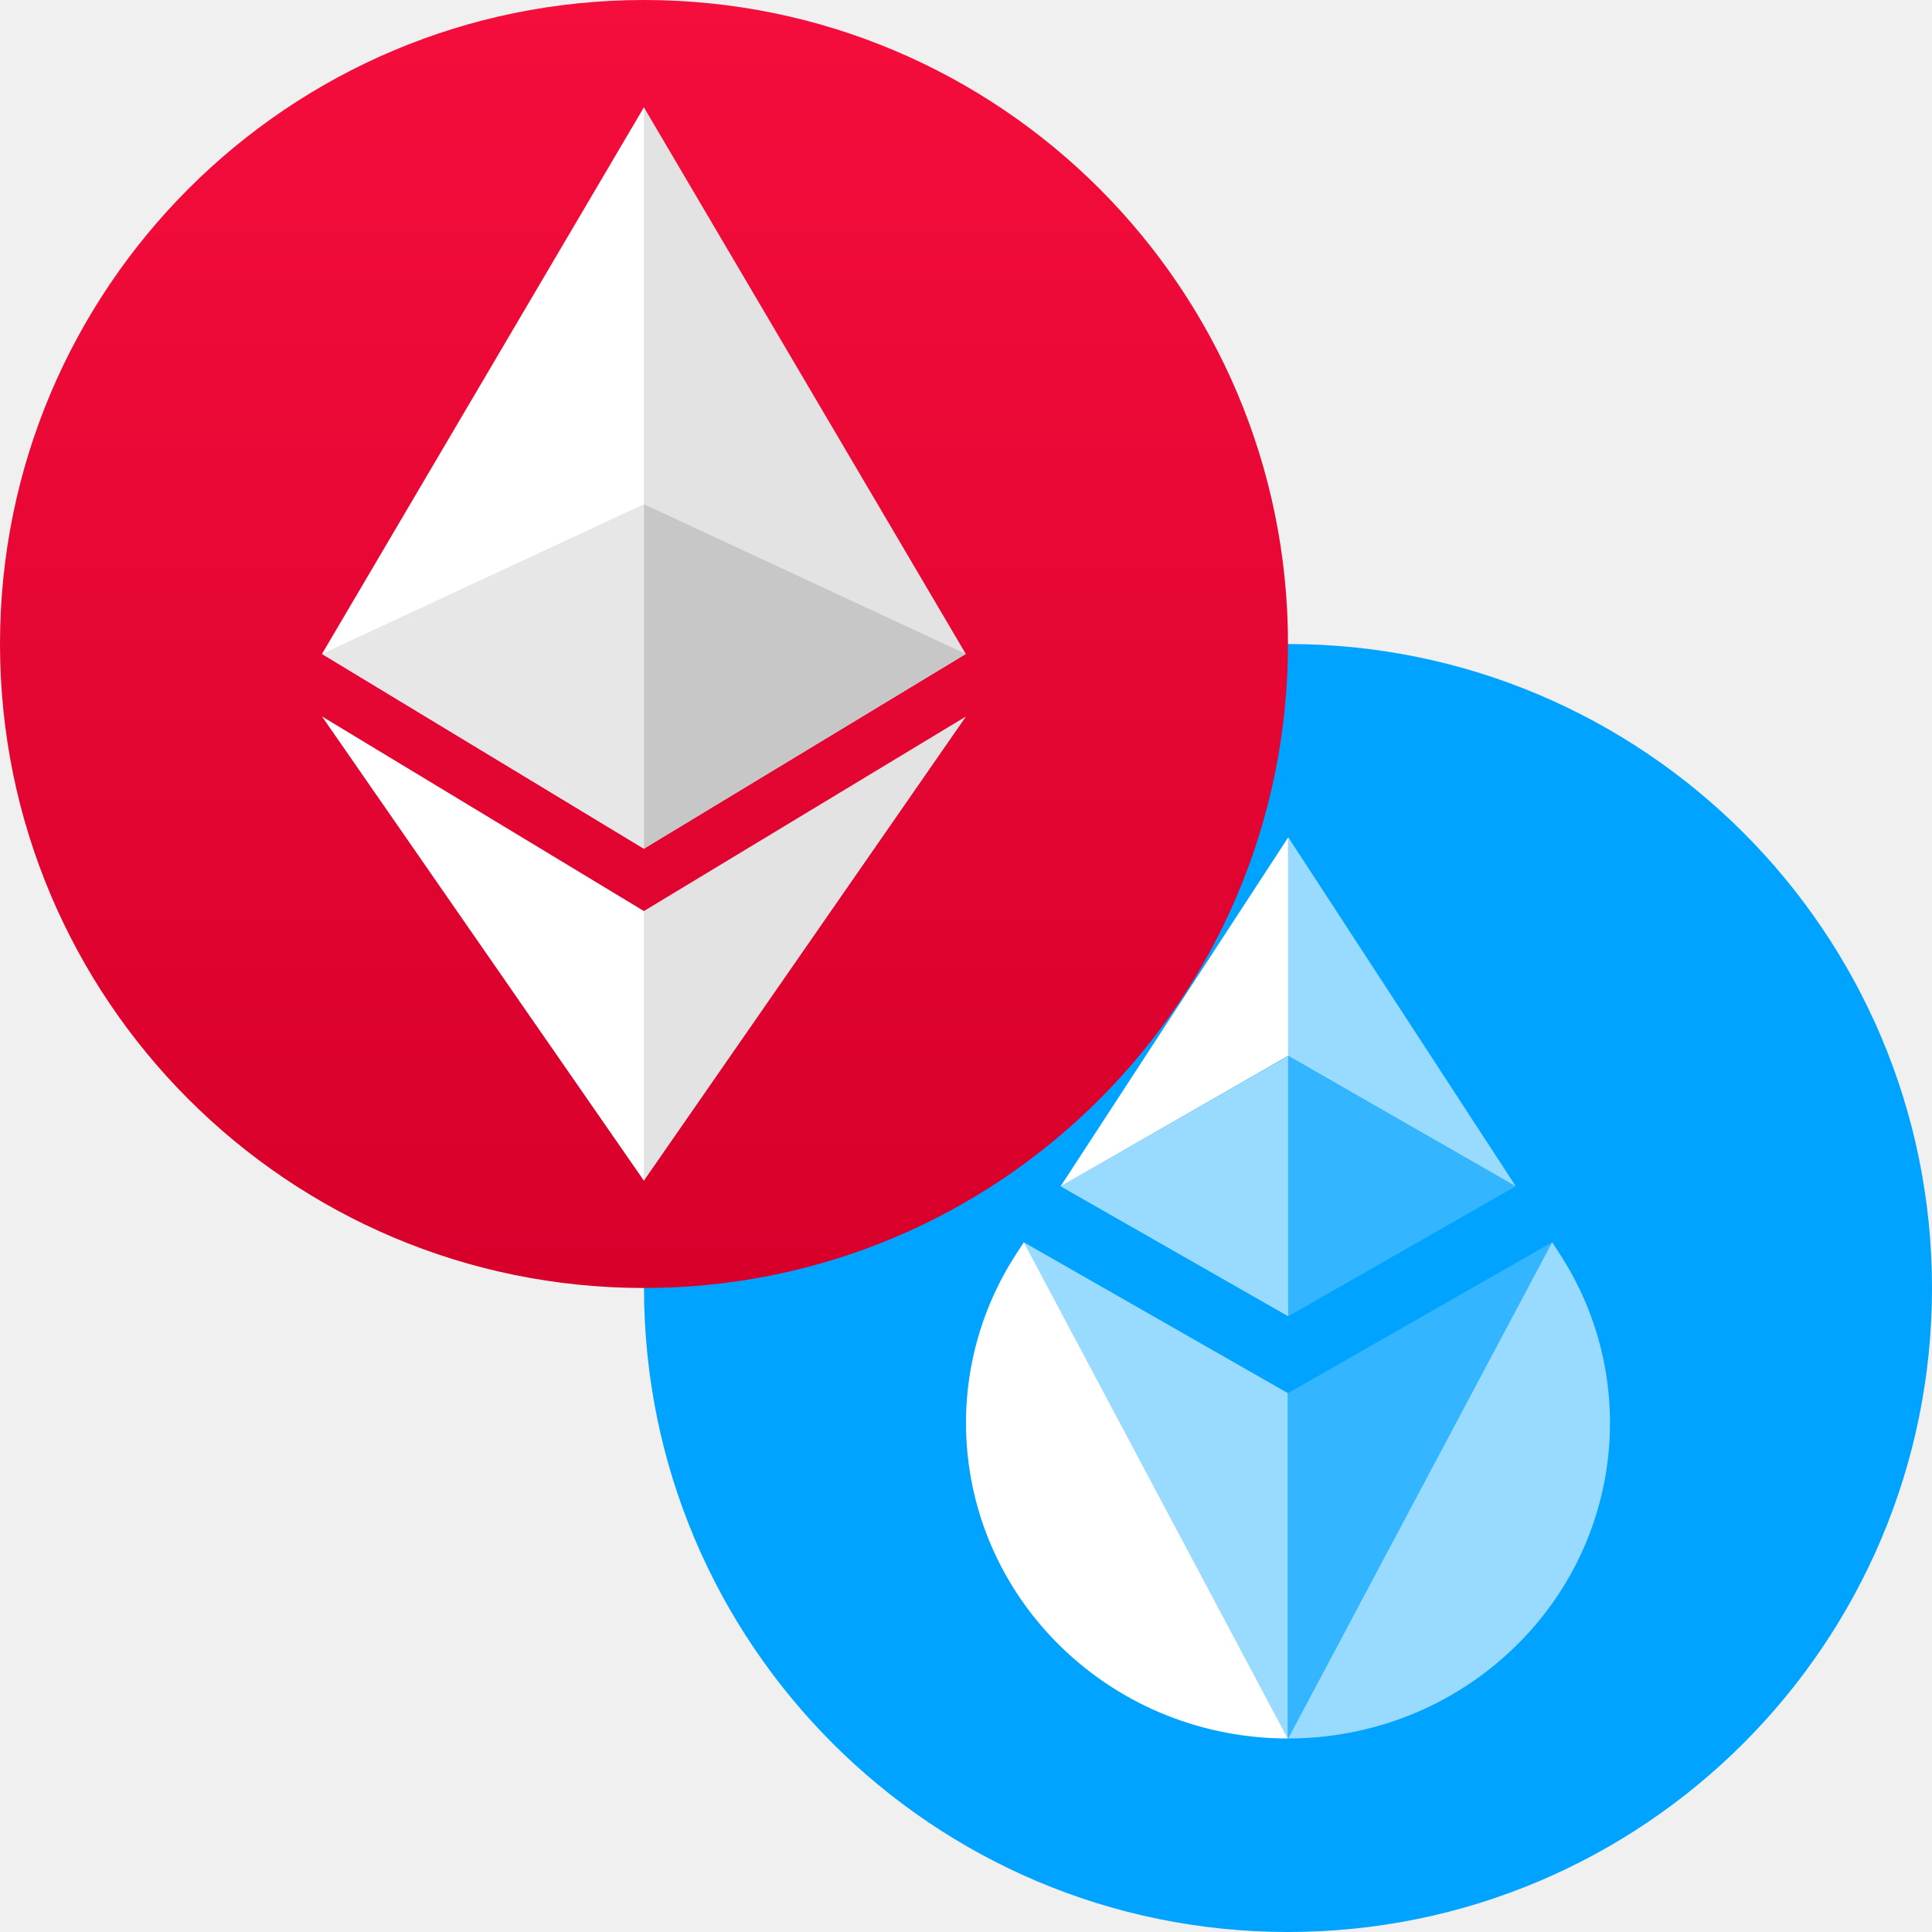
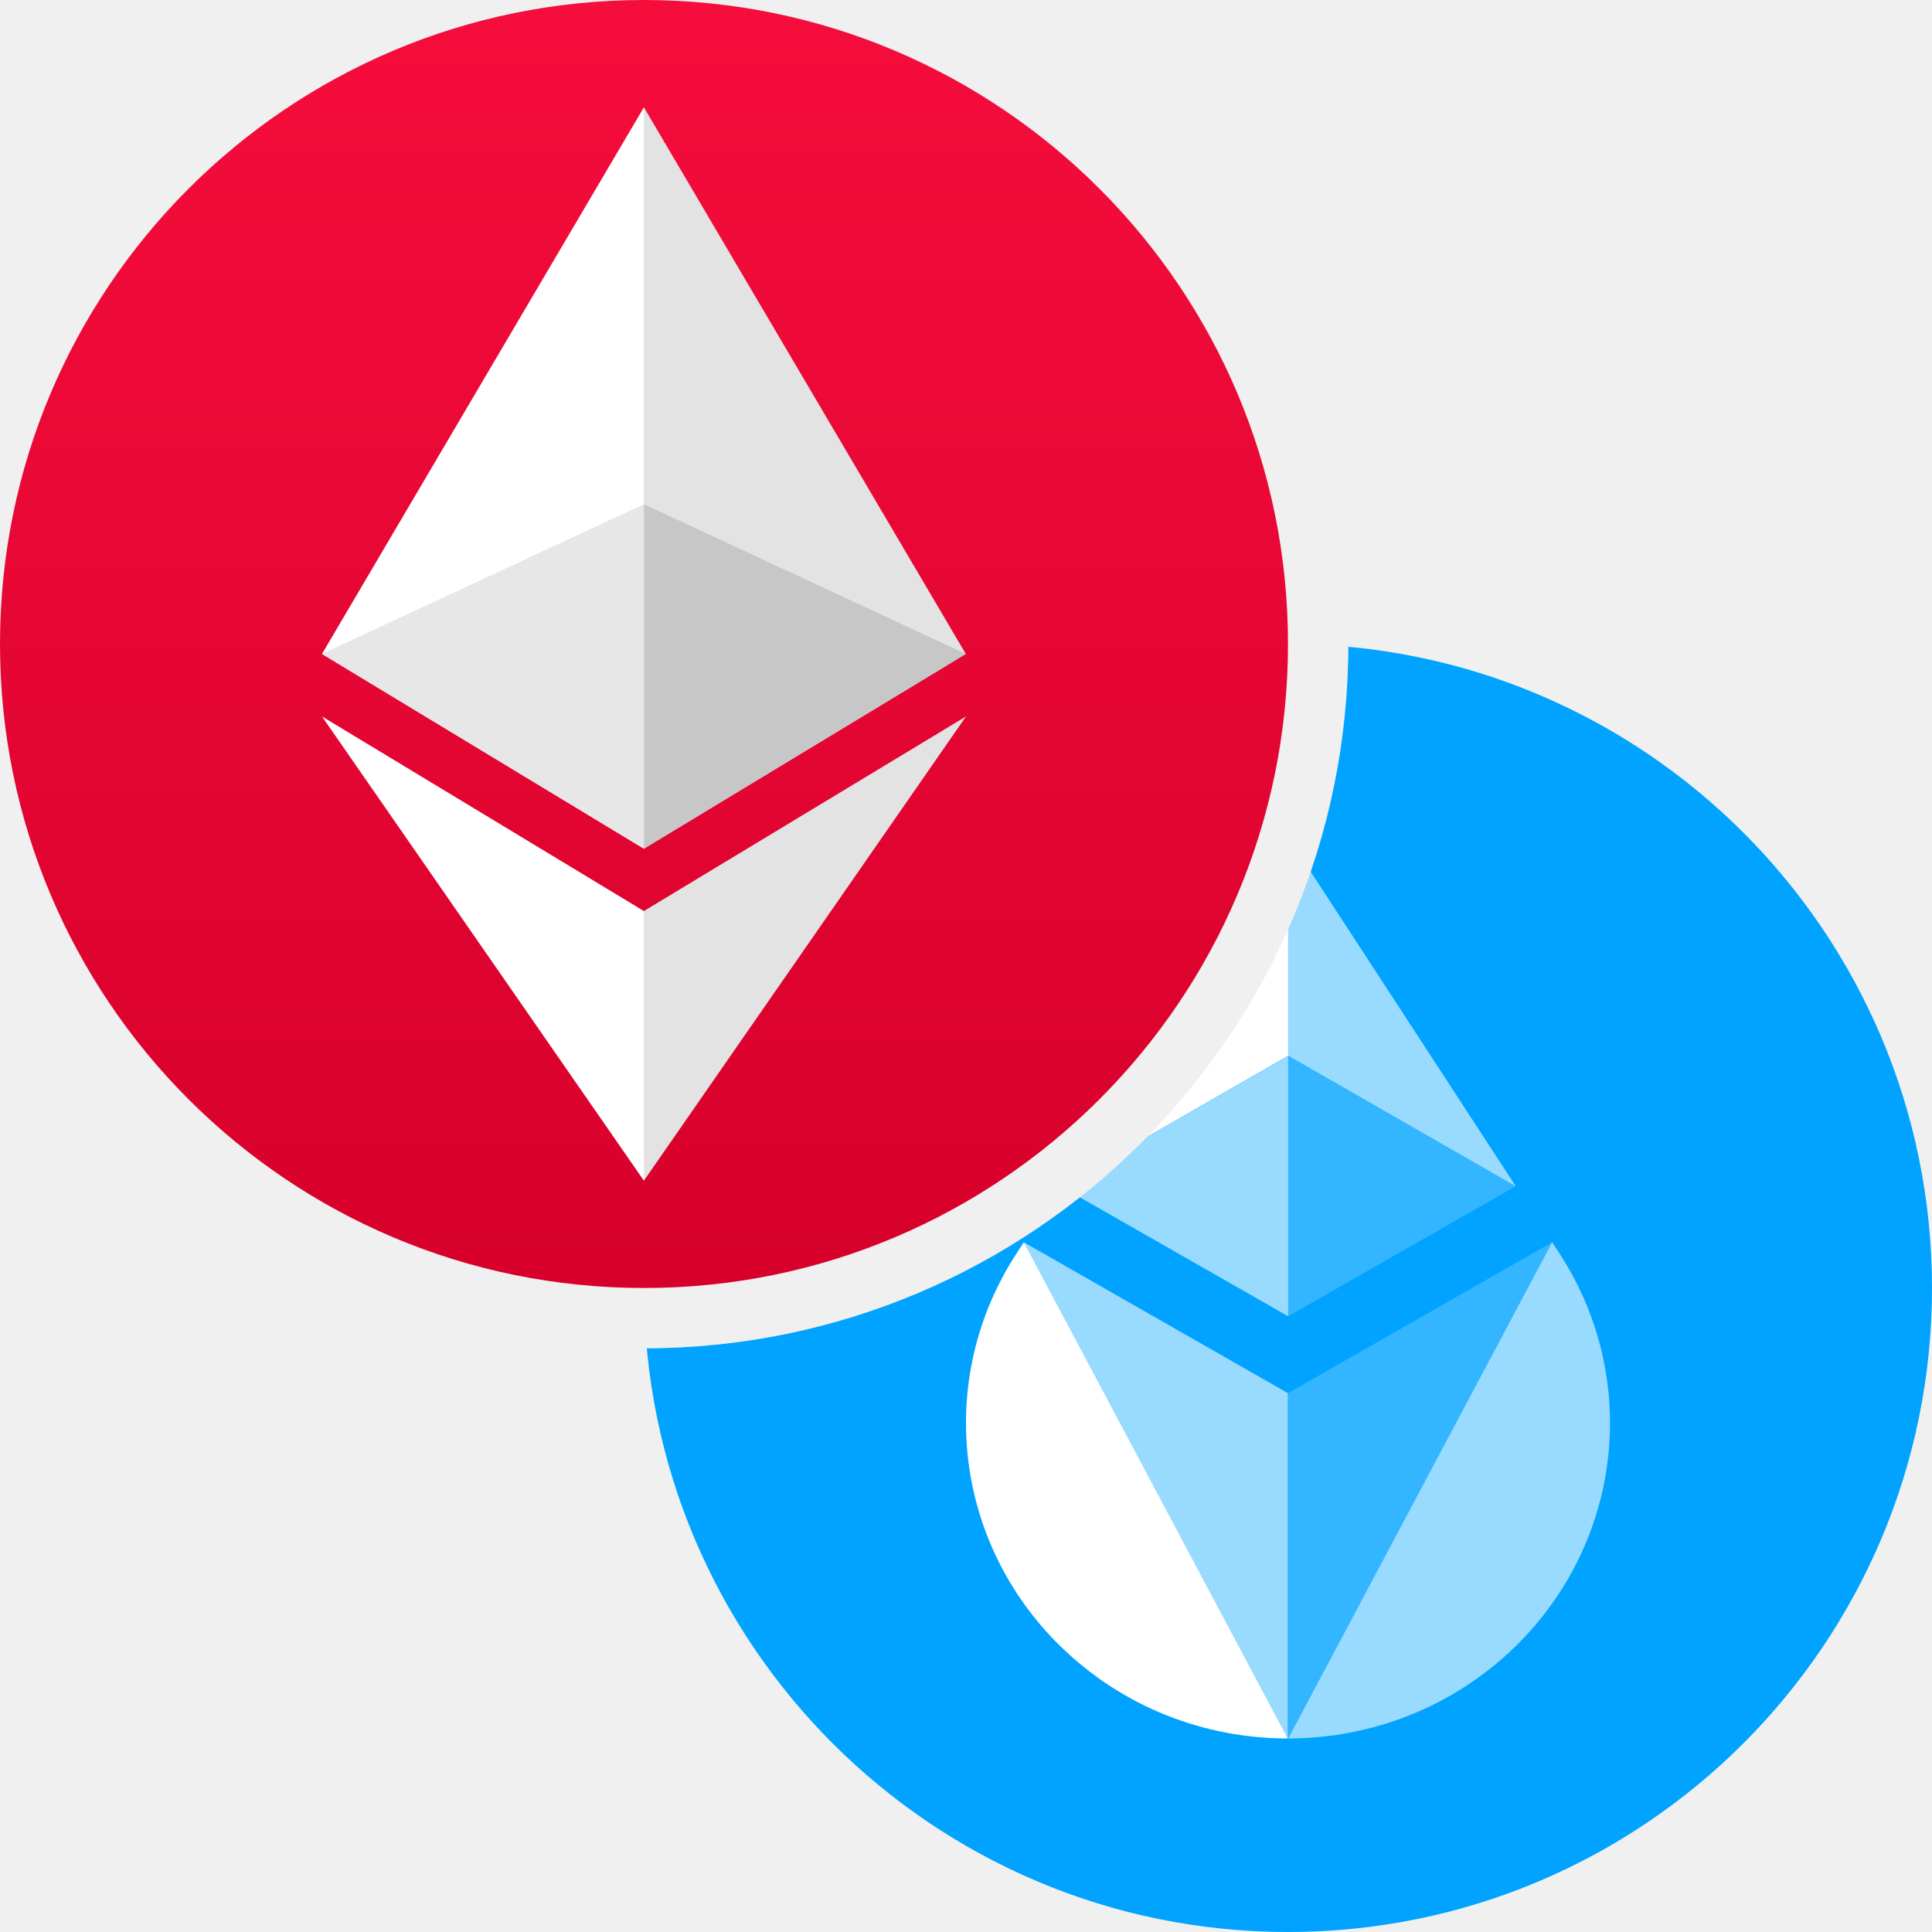
<svg xmlns="http://www.w3.org/2000/svg" width="24" height="24" viewBox="0 0 24 24">
-   <svg x="8" y="8" width="16" height="16" viewBox="0 0 24 24" preserveAspectRatio="xMidYMid meet">
-     <g clip-path="url(#clip0_1_9764)">
-       <path d="M24 12C24 5.373 18.627 0 12 0C5.373 0 0 5.373 0 12C0 18.627 5.373 24 12 24C18.627 24 24 18.627 24 12Z" fill="#00A3FF" />
-       <path opacity="0.6" d="M16.922 11.147L17.057 11.354C18.572 13.678 18.234 16.722 16.243 18.673C15.072 19.82 13.537 20.394 12.003 20.394C12.003 20.394 12.003 20.394 16.922 11.147Z" fill="white" />
-       <path opacity="0.2" d="M12.002 13.958L16.922 11.147C12.002 20.394 12.002 20.394 12.002 20.394C12.002 18.38 12.002 16.073 12.002 13.958Z" fill="white" />
-       <path d="M7.078 11.147L6.943 11.354C5.428 13.678 5.766 16.722 7.757 18.673C8.928 19.82 10.463 20.394 11.997 20.394C11.997 20.394 11.997 20.394 7.078 11.147Z" fill="white" />
-       <path opacity="0.6" d="M11.996 13.958L7.076 11.147C11.996 20.394 11.996 20.394 11.996 20.394C11.996 18.38 11.996 16.073 11.996 13.958Z" fill="white" />
-       <path opacity="0.2" d="M12.004 7.68V12.527L16.242 10.105L12.004 7.68Z" fill="white" />
-       <path opacity="0.6" d="M12.003 7.68L7.762 10.105L12.003 12.527V7.68Z" fill="white" />
-       <path d="M12.003 3.604L7.762 10.106L12.003 7.674V3.604Z" fill="white" />
-       <path opacity="0.6" d="M12.004 7.674L16.245 10.105L12.004 3.6V7.674Z" fill="white" />
-     </g>
-     <defs>
-       <clipPath id="clip0_1_9764">
-         <rect width="24" height="24" fill="white" />
-       </clipPath>
-     </defs>
-   </svg>
+   <defs>
+     <mask id="cp0x-withdrawal-gap" maskUnits="userSpaceOnUse" x="0" y="0" width="24" height="24">
+       <rect width="24" height="24" fill="white" />
+       <circle cx="8" cy="8" r="8.75" fill="black" />
+     </mask>
+   </defs>
+   <g mask="url(#cp0x-withdrawal-gap)">
+     <svg x="8" y="8" width="16" height="16" viewBox="0 0 24 24" preserveAspectRatio="xMidYMid meet">
+       <g clip-path="url(#clip0_1_9764)">
+         <path d="M24 12C24 5.373 18.627 0 12 0C5.373 0 0 5.373 0 12C0 18.627 5.373 24 12 24C18.627 24 24 18.627 24 12Z" fill="#00A3FF" />
+         <path opacity="0.6" d="M16.922 11.147L17.057 11.354C18.572 13.678 18.234 16.722 16.243 18.673C15.072 19.82 13.537 20.394 12.003 20.394C12.003 20.394 12.003 20.394 16.922 11.147Z" fill="white" />
+         <path opacity="0.2" d="M12.002 13.958L16.922 11.147C12.002 20.394 12.002 20.394 12.002 20.394C12.002 18.38 12.002 16.073 12.002 13.958Z" fill="white" />
+         <path d="M7.078 11.147L6.943 11.354C5.428 13.678 5.766 16.722 7.757 18.673C8.928 19.82 10.463 20.394 11.997 20.394C11.997 20.394 11.997 20.394 7.078 11.147Z" fill="white" />
+         <path opacity="0.6" d="M11.996 13.958L7.076 11.147C11.996 20.394 11.996 20.394 11.996 20.394C11.996 18.38 11.996 16.073 11.996 13.958Z" fill="white" />
+         <path opacity="0.2" d="M12.004 7.68V12.527L16.242 10.105L12.004 7.68Z" fill="white" />
+         <path opacity="0.6" d="M12.003 7.68L7.762 10.105L12.003 12.527V7.68Z" fill="white" />
+         <path d="M12.003 3.604L7.762 10.106L12.003 7.674V3.604Z" fill="white" />
+         <path opacity="0.6" d="M12.004 7.674L16.245 10.105L12.004 3.6V7.674Z" fill="white" />
+       </g>
+       <defs>
+         <clipPath id="clip0_1_9764">
+           <rect width="24" height="24" fill="white" />
+         </clipPath>
+       </defs>
+     </svg>
+   </g>
  <svg x="0" y="0" width="16" height="16" viewBox="0 0 24 24" preserveAspectRatio="xMidYMid meet">
    <g clip-path="url(#clip0_38_9134)">
      <circle cx="12" cy="12" r="12" fill="url(#paint0_linear_38_9134)" />
      <path d="M11.998 2L11.867 2.456V15.68L11.998 15.814L17.996 12.185L11.998 2Z" fill="#E3E3E3" />
      <path d="M11.998 2L6 12.185L11.998 15.814V9.395V2Z" fill="white" />
      <path d="M11.998 16.976L11.925 17.069V21.779L11.998 22L18 13.35L11.998 16.976Z" fill="#E3E3E3" />
      <path d="M11.998 22V16.976L6 13.35L11.998 22Z" fill="white" />
      <path d="M11.998 15.814L17.996 12.185L11.998 9.395V15.814Z" fill="#C7C7C7" />
      <path d="M6 12.185L11.998 15.814V9.395L6 12.185Z" fill="#E7E7E7" />
    </g>
    <defs>
      <linearGradient id="paint0_linear_38_9134" x1="12" y1="0" x2="12" y2="24" gradientUnits="userSpaceOnUse">
        <stop stop-color="#F50D3C" />
        <stop offset="1" stop-color="#D7002B" />
      </linearGradient>
      <clipPath id="clip0_38_9134">
        <rect width="24" height="24" fill="white" />
      </clipPath>
    </defs>
  </svg>
</svg>
